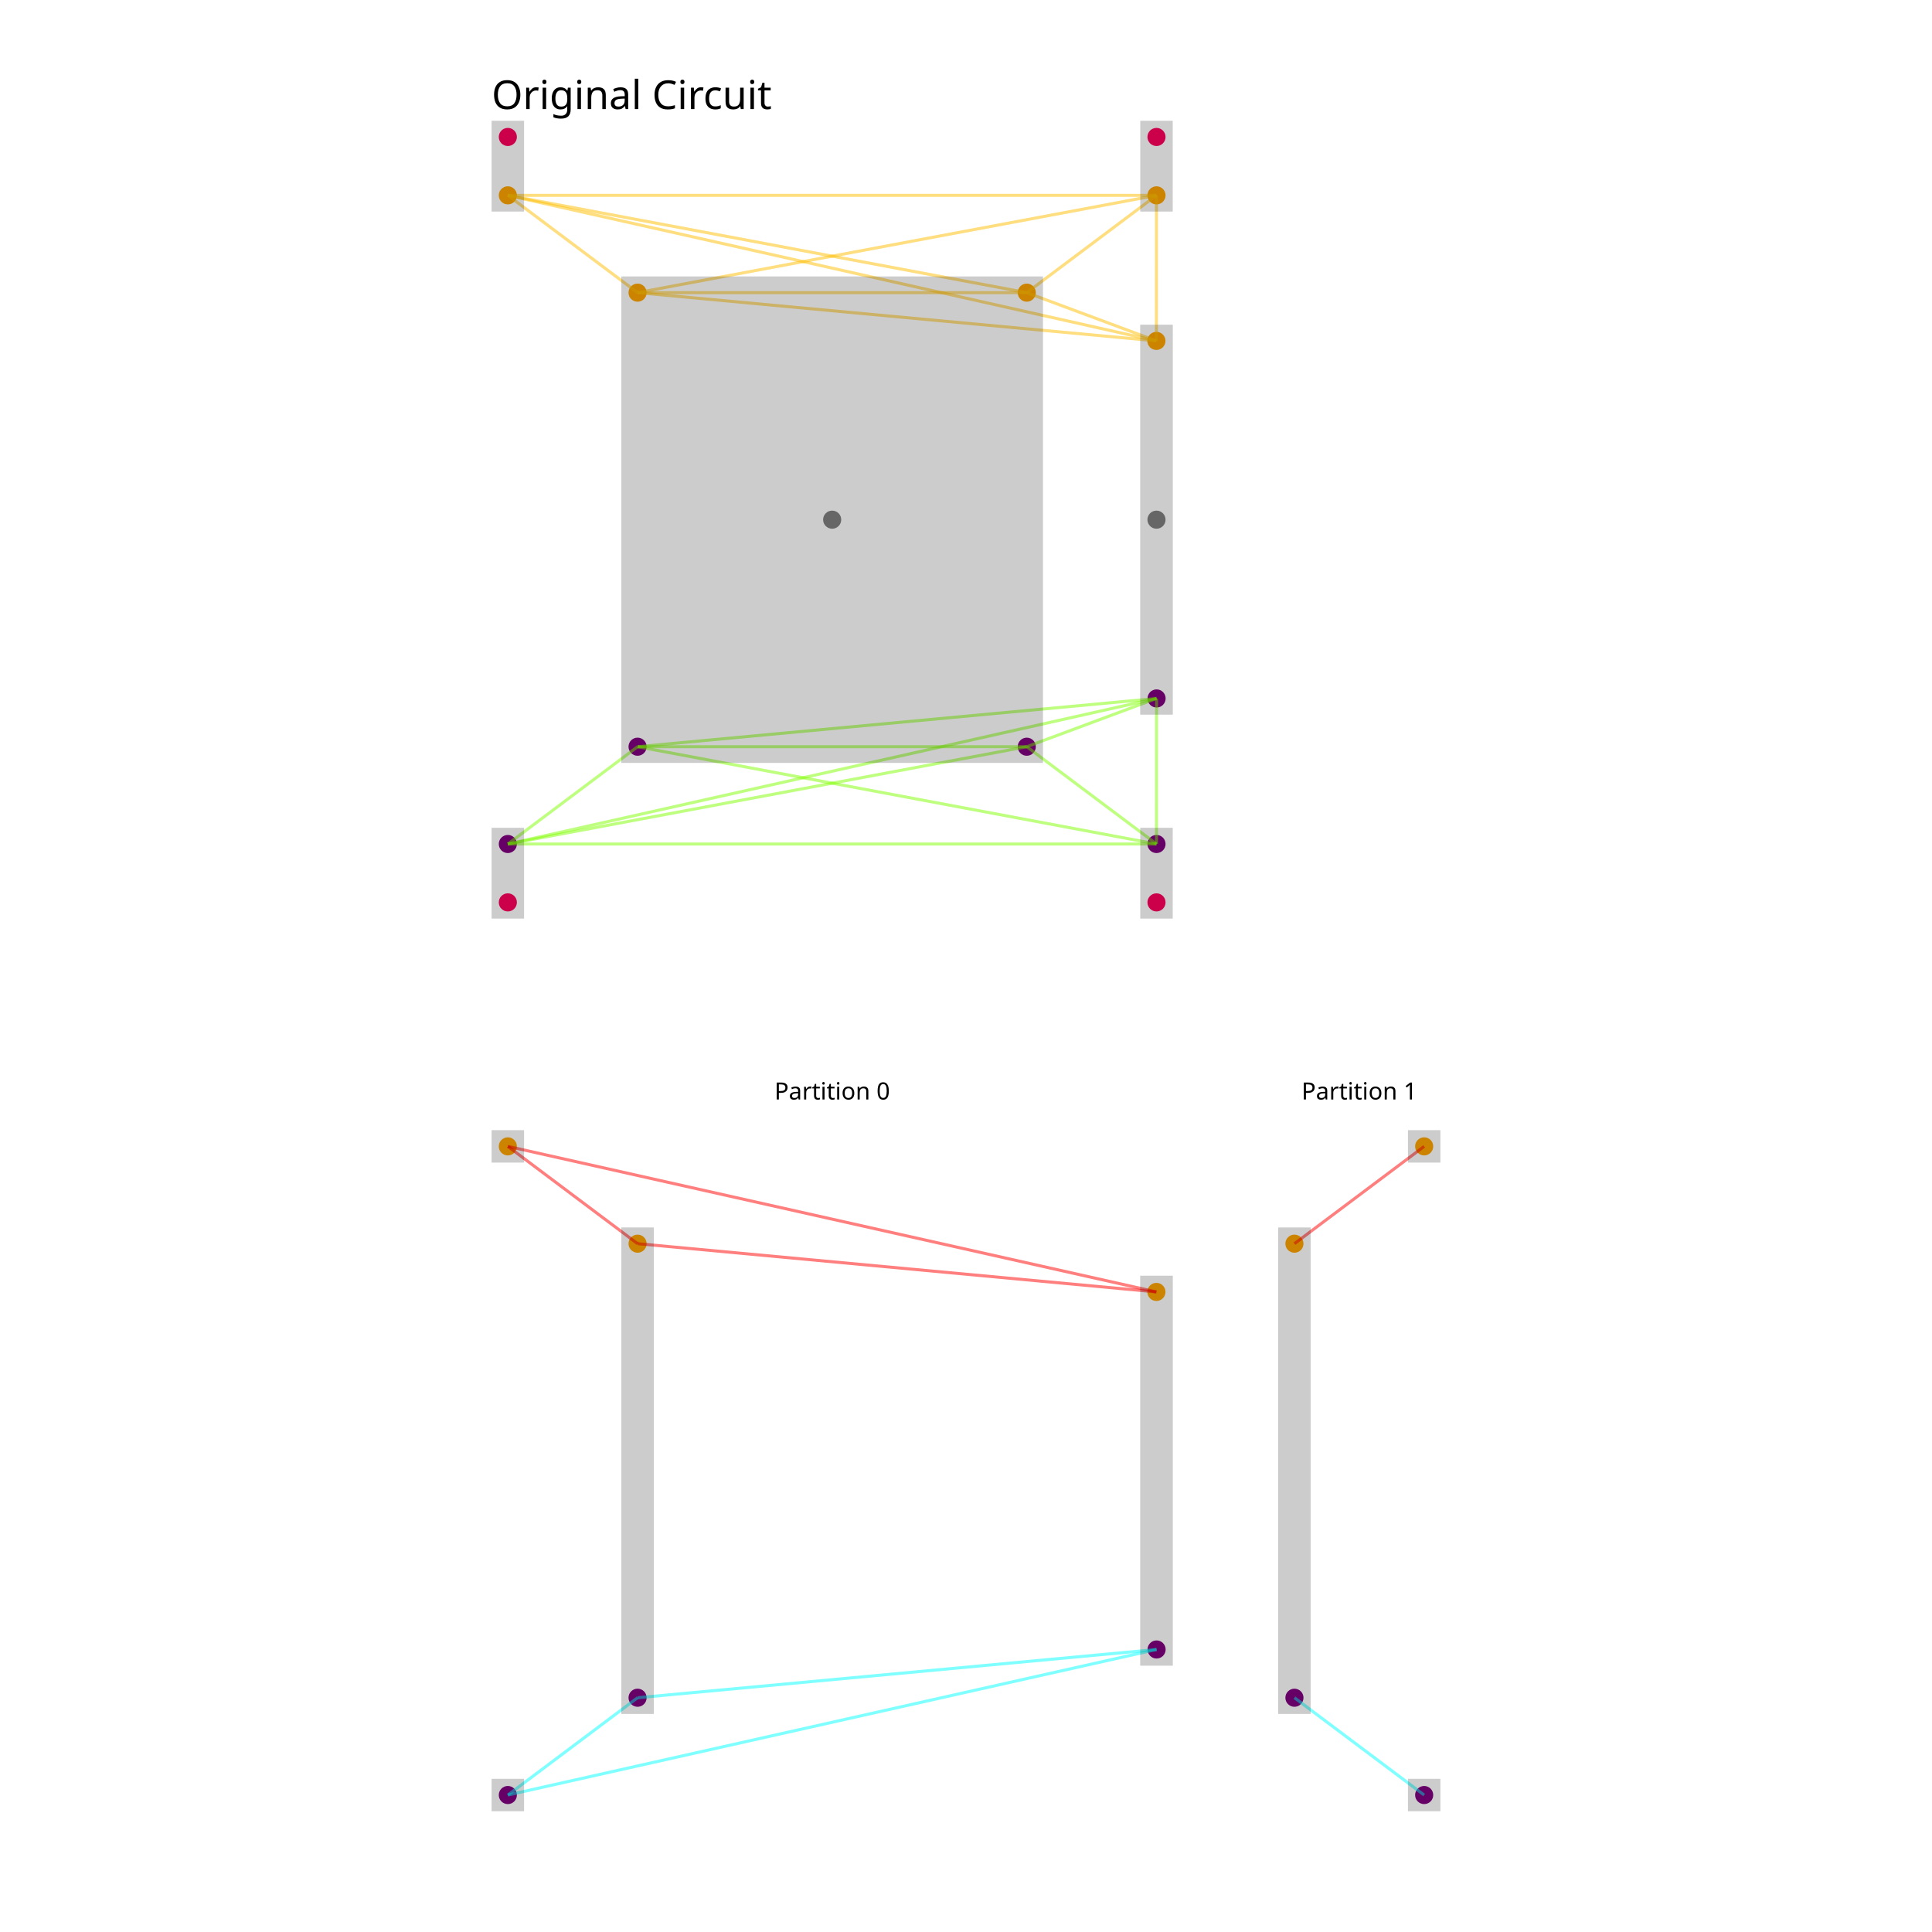
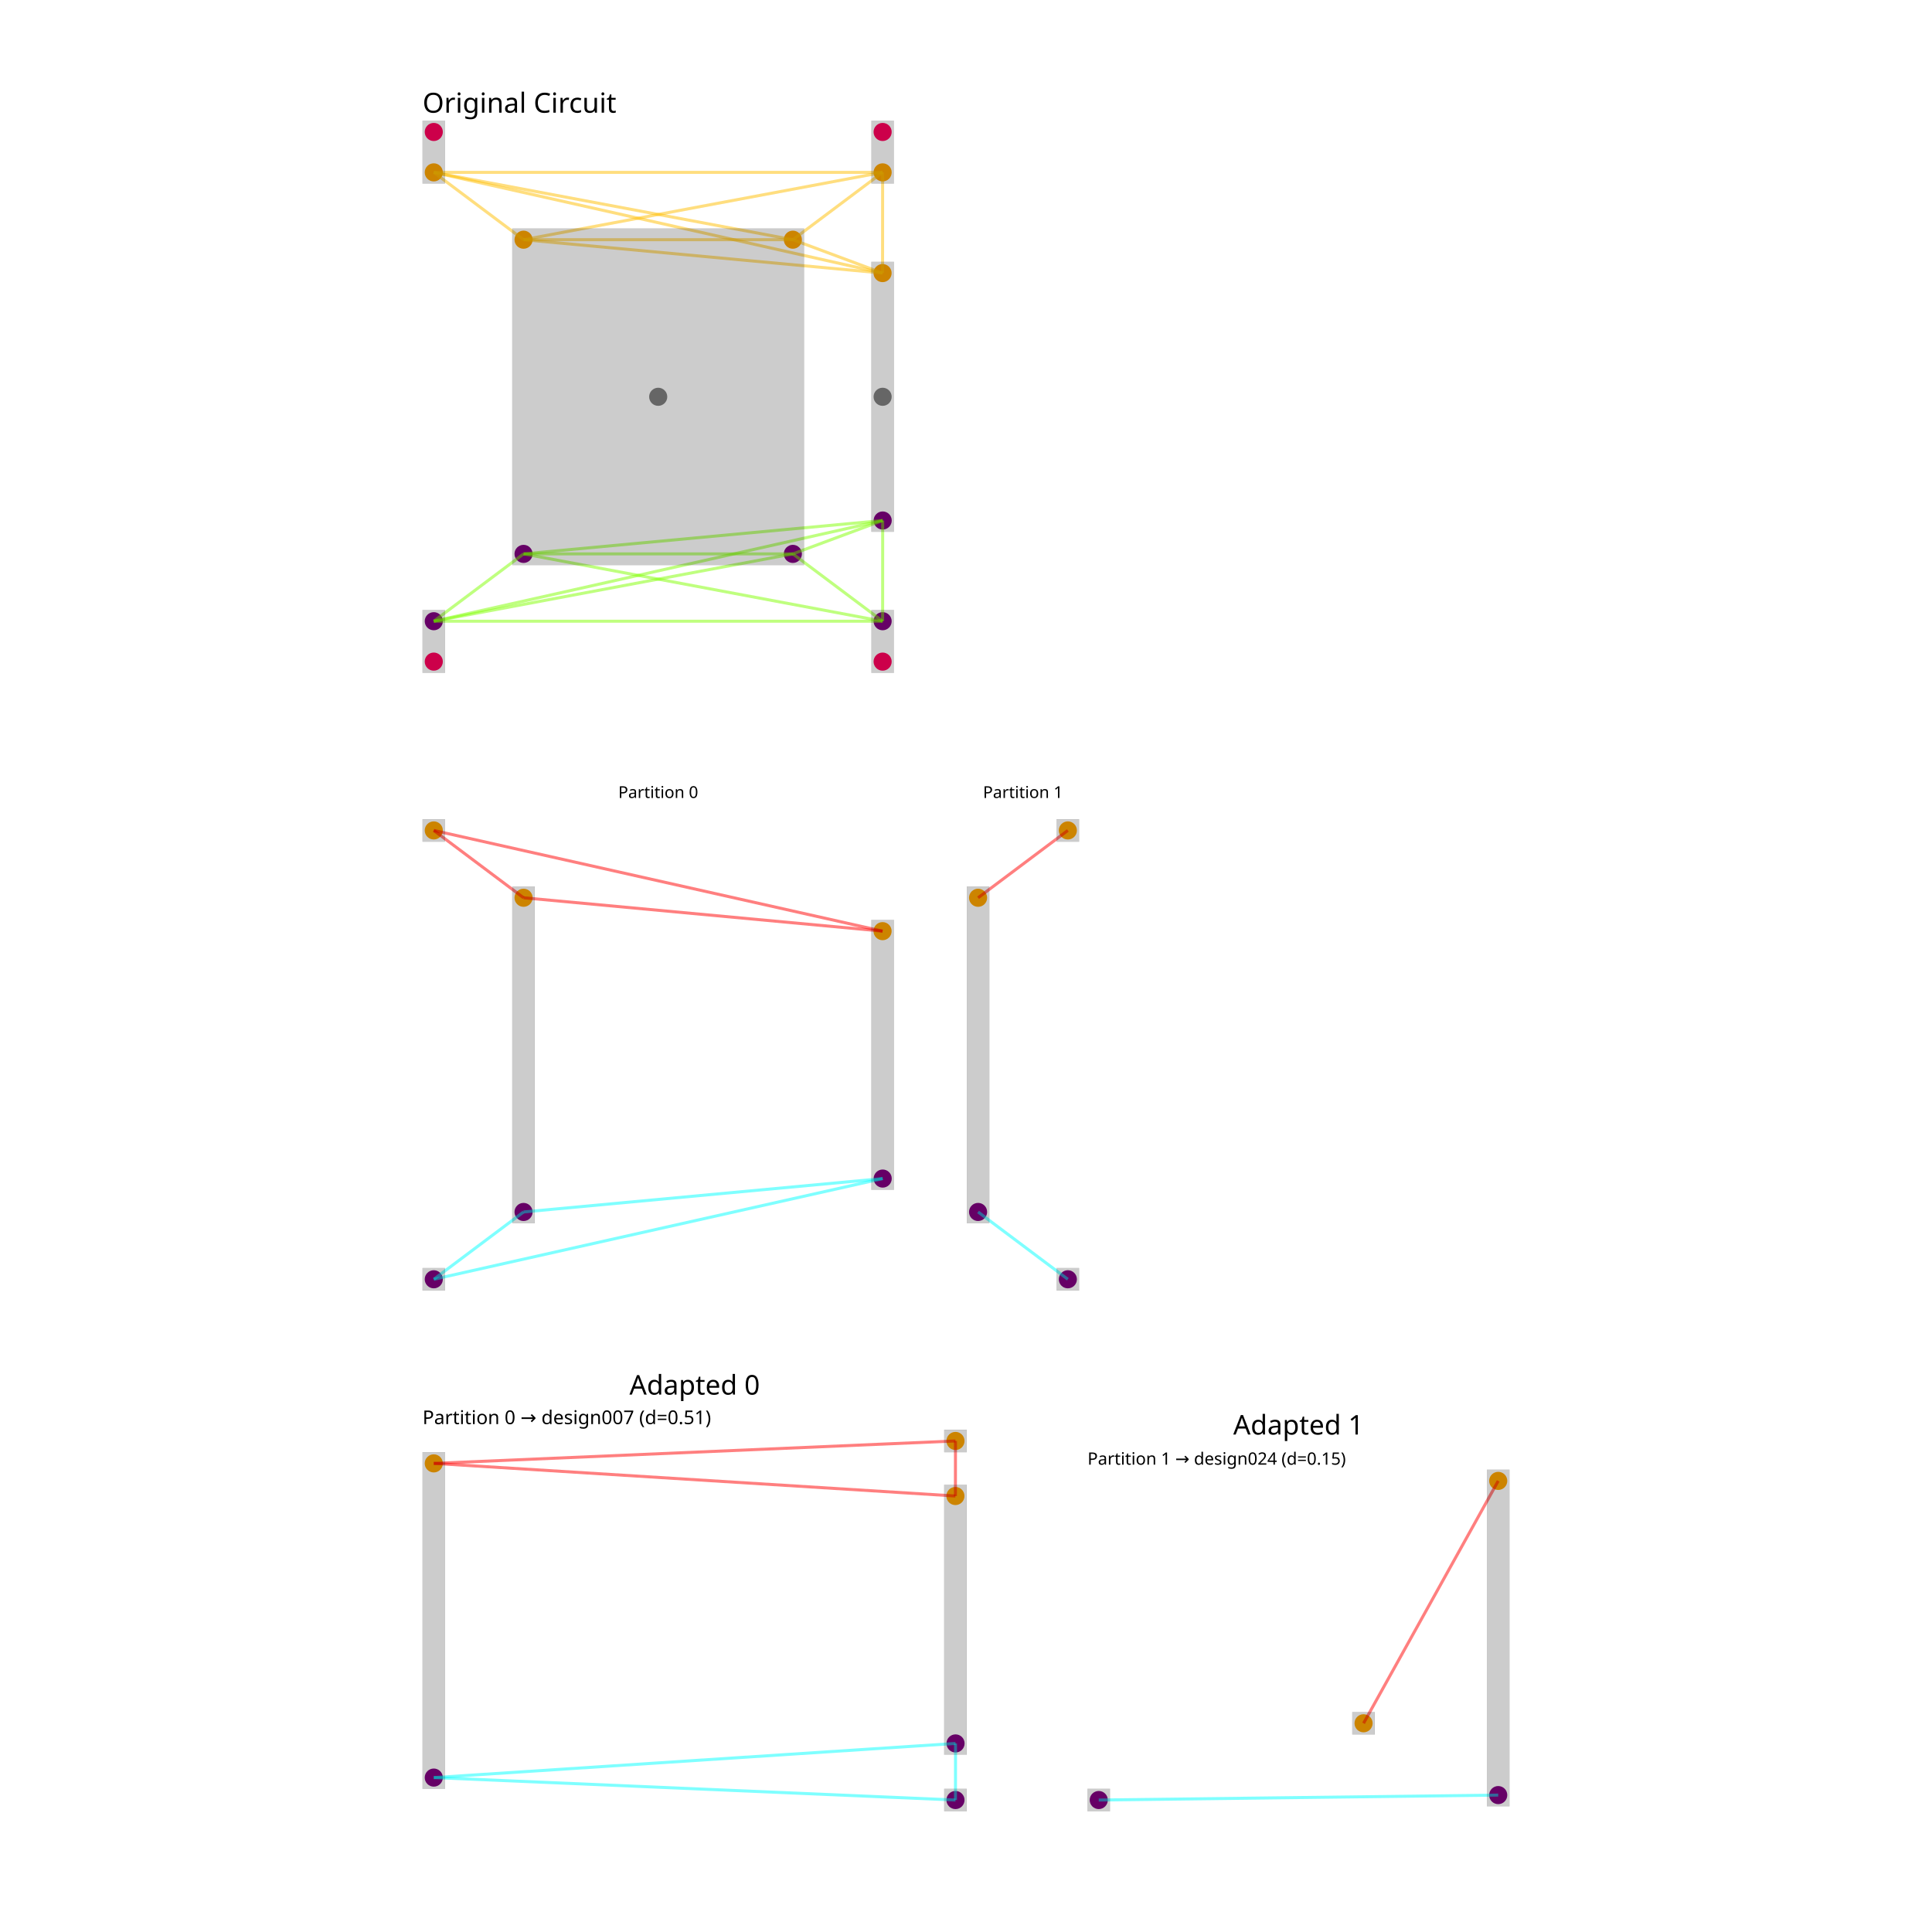
<svg xmlns="http://www.w3.org/2000/svg" width="640" height="640" viewBox="0 0 640 640">
  <rect width="100%" height="100%" fill="white" />
  <g>
-     <circle data-type="point" data-label="U1_center component_center center_schematic_component_0" data-x="0" data-y="0" cx="275.665" cy="172.15" r="3" fill="gray" />
-   </g>
-   <g>
-     <circle data-type="point" data-label="U1_pin1 vcc unnamedsubcircuit12_connectivity_net0" data-x="-0.6000000000000001" data-y="0.7" cx="211.202" cy="96.943" r="3" fill="orange" />
-   </g>
-   <g>
-     <circle data-type="point" data-label="U1_pin2 gnd unnamedsubcircuit12_connectivity_net1" data-x="-0.6000000000000001" data-y="-0.7" cx="211.202" cy="247.357" r="3" fill="purple" />
-   </g>
-   <g>
-     <circle data-type="point" data-label="U1_pin3 vcc unnamedsubcircuit12_connectivity_net0" data-x="0.6000000000000001" data-y="0.7" cx="340.128" cy="96.943" r="3" fill="orange" />
-   </g>
-   <g>
-     <circle data-type="point" data-label="U1_pin4 gnd unnamedsubcircuit12_connectivity_net1" data-x="0.6000000000000001" data-y="-0.7" cx="340.128" cy="247.357" r="3" fill="purple" />
-   </g>
-   <g>
-     <circle data-type="point" data-label="C1_center component_center center_schematic_component_1" data-x="1" data-y="0" cx="383.104" cy="172.15" r="3" fill="gray" />
-   </g>
-   <g>
-     <circle data-type="point" data-label="C1_pin1 vcc unnamedsubcircuit12_connectivity_net0" data-x="0.9997266500000004" data-y="0.5512093000000002" cx="383.074" cy="112.928" r="3" fill="orange" />
-   </g>
-   <g>
-     <circle data-type="point" data-label="C1_pin2 gnd unnamedsubcircuit12_connectivity_net1" data-x="1.0002733499999996" data-y="-0.5512093000000002" cx="383.133" cy="231.371" r="3" fill="purple" />
-   </g>
-   <g>
-     <circle data-type="point" data-label="NL1_pin vcc unnamedsubcircuit12_connectivity_net0" data-x="-1" data-y="1" cx="168.226" cy="64.711" r="3" fill="orange" />
-   </g>
-   <g>
-     <circle data-type="point" data-label="NL1_center netlabel_center schematic_net_label_0_center" data-x="-1" data-y="1.18" cx="168.226" cy="45.372" r="3" fill="hsl(338.4, 100%, 50%, 1)" />
-   </g>
-   <g>
-     <circle data-type="point" data-label="NL2_pin gnd unnamedsubcircuit12_connectivity_net1" data-x="-1" data-y="-1" cx="168.226" cy="279.588" r="3" fill="purple" />
-   </g>
-   <g>
-     <circle data-type="point" data-label="NL2_center netlabel_center schematic_net_label_1_center" data-x="-1" data-y="-1.18" cx="168.226" cy="298.927" r="3" fill="hsl(338.4, 100%, 50%, 1)" />
-   </g>
-   <g>
-     <circle data-type="point" data-label="NL3_pin vcc unnamedsubcircuit12_connectivity_net0" data-x="1" data-y="1" cx="383.104" cy="64.711" r="3" fill="orange" />
-   </g>
-   <g>
-     <circle data-type="point" data-label="NL3_center netlabel_center schematic_net_label_2_center" data-x="1" data-y="1.18" cx="383.104" cy="45.372" r="3" fill="hsl(338.4, 100%, 50%, 1)" />
-   </g>
-   <g>
-     <circle data-type="point" data-label="NL4_pin gnd unnamedsubcircuit12_connectivity_net1" data-x="1" data-y="-1" cx="383.104" cy="279.588" r="3" fill="purple" />
-   </g>
-   <g>
-     <circle data-type="point" data-label="NL4_center netlabel_center schematic_net_label_3_center" data-x="1" data-y="-1.18" cx="383.104" cy="298.927" r="3" fill="hsl(338.4, 100%, 50%, 1)" />
-   </g>
-   <g>
-     <circle data-type="point" data-label="U1_pin1 vcc unnamedsubcircuit12_connectivity_net0" data-x="-0.6000000000000001" data-y="-2.232274273964843" cx="211.202" cy="411.982" r="3" fill="orange" />
-   </g>
-   <g>
-     <circle data-type="point" data-label="U1_pin2 gnd unnamedsubcircuit12_connectivity_net1" data-x="-0.6000000000000001" data-y="-3.6322742739648435" cx="211.202" cy="562.396" r="3" fill="purple" />
-   </g>
-   <g>
-     <circle data-type="point" data-label="C1_pin1 vcc unnamedsubcircuit12_connectivity_net0" data-x="0.9997266500000004" data-y="-2.3810649739648433" cx="383.074" cy="427.968" r="3" fill="orange" />
-   </g>
-   <g>
-     <circle data-type="point" data-label="C1_pin2 gnd unnamedsubcircuit12_connectivity_net1" data-x="1.0002733499999996" data-y="-3.4834835739648433" cx="383.133" cy="546.411" r="3" fill="purple" />
-   </g>
-   <g>
-     <circle data-type="point" data-label="NL1_pin vcc unnamedsubcircuit12_connectivity_net0" data-x="-1" data-y="-1.9322742739648433" cx="168.226" cy="379.751" r="3" fill="orange" />
-   </g>
-   <g>
-     <circle data-type="point" data-label="NL2_pin gnd unnamedsubcircuit12_connectivity_net1" data-x="-1" data-y="-3.9322742739648433" cx="168.226" cy="594.628" r="3" fill="purple" />
-   </g>
-   <g>
-     <circle data-type="point" data-label="U1_pin3 vcc unnamedsubcircuit12_connectivity_net0" data-x="1.4253075187499997" data-y="-2.232274273964843" cx="428.798" cy="411.982" r="3" fill="orange" />
-   </g>
-   <g>
-     <circle data-type="point" data-label="U1_pin4 gnd unnamedsubcircuit12_connectivity_net1" data-x="1.4253075187499997" data-y="-3.6322742739648435" cx="428.798" cy="562.396" r="3" fill="purple" />
-   </g>
-   <g>
-     <circle data-type="point" data-label="NL3_pin vcc unnamedsubcircuit12_connectivity_net0" data-x="1.8253075187499996" data-y="-1.9322742739648433" cx="471.774" cy="379.751" r="3" fill="orange" />
-   </g>
-   <g>
-     <circle data-type="point" data-label="NL4_pin gnd unnamedsubcircuit12_connectivity_net1" data-x="1.8253075187499996" data-y="-3.9322742739648433" cx="471.774" cy="594.628" r="3" fill="purple" />
-   </g>
-   <g>
-     <polyline data-points="-0.6000000000000001,0.7 0.6000000000000001,0.7" data-type="line" data-label="" points="211.202,96.943 340.128,96.943" fill="none" stroke="hsl(45, 100%, 50%, 0.5)" stroke-width="1" />
-   </g>
-   <g>
-     <polyline data-points="-0.6000000000000001,0.7 0.9997266500000004,0.5512093000000002" data-type="line" data-label="" points="211.202,96.943 383.074,112.928" fill="none" stroke="hsl(45, 100%, 50%, 0.5)" stroke-width="1" />
-   </g>
-   <g>
-     <polyline data-points="-0.6000000000000001,0.7 -1,1" data-type="line" data-label="" points="211.202,96.943 168.226,64.711" fill="none" stroke="hsl(45, 100%, 50%, 0.5)" stroke-width="1" />
-   </g>
-   <g>
-     <polyline data-points="-0.6000000000000001,0.7 1,1" data-type="line" data-label="" points="211.202,96.943 383.104,64.711" fill="none" stroke="hsl(45, 100%, 50%, 0.5)" stroke-width="1" />
-   </g>
-   <g>
-     <polyline data-points="0.6000000000000001,0.7 0.9997266500000004,0.5512093000000002" data-type="line" data-label="" points="340.128,96.943 383.074,112.928" fill="none" stroke="hsl(45, 100%, 50%, 0.5)" stroke-width="1" />
-   </g>
-   <g>
-     <polyline data-points="0.6000000000000001,0.7 -1,1" data-type="line" data-label="" points="340.128,96.943 168.226,64.711" fill="none" stroke="hsl(45, 100%, 50%, 0.5)" stroke-width="1" />
-   </g>
-   <g>
-     <polyline data-points="0.6000000000000001,0.7 1,1" data-type="line" data-label="" points="340.128,96.943 383.104,64.711" fill="none" stroke="hsl(45, 100%, 50%, 0.5)" stroke-width="1" />
-   </g>
-   <g>
-     <polyline data-points="0.9997266500000004,0.5512093000000002 -1,1" data-type="line" data-label="" points="383.074,112.928 168.226,64.711" fill="none" stroke="hsl(45, 100%, 50%, 0.5)" stroke-width="1" />
-   </g>
-   <g>
-     <polyline data-points="0.9997266500000004,0.5512093000000002 1,1" data-type="line" data-label="" points="383.074,112.928 383.104,64.711" fill="none" stroke="hsl(45, 100%, 50%, 0.5)" stroke-width="1" />
-   </g>
-   <g>
-     <polyline data-points="-1,1 1,1" data-type="line" data-label="" points="168.226,64.711 383.104,64.711" fill="none" stroke="hsl(45, 100%, 50%, 0.5)" stroke-width="1" />
-   </g>
-   <g>
-     <polyline data-points="-0.6000000000000001,-0.7 0.6000000000000001,-0.7" data-type="line" data-label="" points="211.202,247.357 340.128,247.357" fill="none" stroke="hsl(90, 100%, 50%, 0.5)" stroke-width="1" />
-   </g>
-   <g>
-     <polyline data-points="-0.6000000000000001,-0.7 1.0002733499999996,-0.5512093000000002" data-type="line" data-label="" points="211.202,247.357 383.133,231.371" fill="none" stroke="hsl(90, 100%, 50%, 0.5)" stroke-width="1" />
-   </g>
-   <g>
-     <polyline data-points="-0.6000000000000001,-0.7 -1,-1" data-type="line" data-label="" points="211.202,247.357 168.226,279.588" fill="none" stroke="hsl(90, 100%, 50%, 0.5)" stroke-width="1" />
-   </g>
-   <g>
-     <polyline data-points="-0.6000000000000001,-0.7 1,-1" data-type="line" data-label="" points="211.202,247.357 383.104,279.588" fill="none" stroke="hsl(90, 100%, 50%, 0.5)" stroke-width="1" />
-   </g>
-   <g>
-     <polyline data-points="0.6000000000000001,-0.7 1.0002733499999996,-0.5512093000000002" data-type="line" data-label="" points="340.128,247.357 383.133,231.371" fill="none" stroke="hsl(90, 100%, 50%, 0.5)" stroke-width="1" />
-   </g>
-   <g>
-     <polyline data-points="0.6000000000000001,-0.7 -1,-1" data-type="line" data-label="" points="340.128,247.357 168.226,279.588" fill="none" stroke="hsl(90, 100%, 50%, 0.5)" stroke-width="1" />
-   </g>
-   <g>
-     <polyline data-points="0.6000000000000001,-0.7 1,-1" data-type="line" data-label="" points="340.128,247.357 383.104,279.588" fill="none" stroke="hsl(90, 100%, 50%, 0.5)" stroke-width="1" />
-   </g>
-   <g>
-     <polyline data-points="1.0002733499999996,-0.5512093000000002 -1,-1" data-type="line" data-label="" points="383.133,231.371 168.226,279.588" fill="none" stroke="hsl(90, 100%, 50%, 0.5)" stroke-width="1" />
-   </g>
-   <g>
-     <polyline data-points="1.0002733499999996,-0.5512093000000002 1,-1" data-type="line" data-label="" points="383.133,231.371 383.104,279.588" fill="none" stroke="hsl(90, 100%, 50%, 0.5)" stroke-width="1" />
-   </g>
-   <g>
-     <polyline data-points="-1,-1 1,-1" data-type="line" data-label="" points="168.226,279.588 383.104,279.588" fill="none" stroke="hsl(90, 100%, 50%, 0.5)" stroke-width="1" />
-   </g>
-   <g>
-     <polyline data-points="-0.6000000000000001,-2.232274273964843 0.9997266500000004,-2.3810649739648433" data-type="line" data-label="" points="211.202,411.982 383.074,427.968" fill="none" stroke="hsl(0, 100%, 50%, 0.5)" stroke-width="1" />
-   </g>
-   <g>
-     <polyline data-points="-0.6000000000000001,-2.232274273964843 -1,-1.9322742739648433" data-type="line" data-label="" points="211.202,411.982 168.226,379.751" fill="none" stroke="hsl(0, 100%, 50%, 0.5)" stroke-width="1" />
-   </g>
-   <g>
-     <polyline data-points="0.9997266500000004,-2.3810649739648433 -1,-1.9322742739648433" data-type="line" data-label="" points="383.074,427.968 168.226,379.751" fill="none" stroke="hsl(0, 100%, 50%, 0.5)" stroke-width="1" />
-   </g>
-   <g>
-     <polyline data-points="-0.6000000000000001,-3.6322742739648435 1.0002733499999996,-3.4834835739648433" data-type="line" data-label="" points="211.202,562.396 383.133,546.411" fill="none" stroke="hsl(180, 100%, 50%, 0.5)" stroke-width="1" />
-   </g>
-   <g>
-     <polyline data-points="-0.6000000000000001,-3.6322742739648435 -1,-3.9322742739648433" data-type="line" data-label="" points="211.202,562.396 168.226,594.628" fill="none" stroke="hsl(180, 100%, 50%, 0.5)" stroke-width="1" />
-   </g>
-   <g>
-     <polyline data-points="1.0002733499999996,-3.4834835739648433 -1,-3.9322742739648433" data-type="line" data-label="" points="383.133,546.411 168.226,594.628" fill="none" stroke="hsl(180, 100%, 50%, 0.5)" stroke-width="1" />
-   </g>
-   <g>
-     <polyline data-points="1.4253075187499997,-2.232274273964843 1.8253075187499996,-1.9322742739648433" data-type="line" data-label="" points="428.798,411.982 471.774,379.751" fill="none" stroke="hsl(0, 100%, 50%, 0.5)" stroke-width="1" />
-   </g>
-   <g>
-     <polyline data-points="1.4253075187499997,-3.6322742739648435 1.8253075187499996,-3.9322742739648433" data-type="line" data-label="" points="428.798,562.396 471.774,594.628" fill="none" stroke="hsl(180, 100%, 50%, 0.5)" stroke-width="1" />
-   </g>
-   <g>
-     <rect data-type="rect" data-label="U1" data-x="0" data-y="0" x="205.83" y="91.571" width="139.67" height="161.158" fill="rgba(0, 0, 0, 0.2)" stroke="black" stroke-width="0.009" />
-   </g>
-   <g>
-     <rect data-type="rect" data-label="C1" data-x="1" data-y="0" x="377.702" y="107.556" width="10.803" height="129.186" fill="rgba(0, 0, 0, 0.2)" stroke="black" stroke-width="0.009" />
-   </g>
-   <g>
-     <rect data-type="rect" data-label="NL1" data-x="-1" data-y="1.0899999999999999" x="162.854" y="40" width="10.744" height="30.083" fill="rgba(0, 0, 0, 0.2)" stroke="black" stroke-width="0.009" />
-   </g>
-   <g>
-     <rect data-type="rect" data-label="NL2" data-x="-1" data-y="-1.0899999999999999" x="162.854" y="274.216" width="10.744" height="30.083" fill="rgba(0, 0, 0, 0.2)" stroke="black" stroke-width="0.009" />
-   </g>
-   <g>
-     <rect data-type="rect" data-label="NL3" data-x="1" data-y="1.0899999999999999" x="377.732" y="40" width="10.744" height="30.083" fill="rgba(0, 0, 0, 0.2)" stroke="black" stroke-width="0.009" />
-   </g>
-   <g>
-     <rect data-type="rect" data-label="NL4" data-x="1" data-y="-1.0899999999999999" x="377.732" y="274.216" width="10.744" height="30.083" fill="rgba(0, 0, 0, 0.2)" stroke="black" stroke-width="0.009" />
-   </g>
-   <g>
-     <rect data-type="rect" data-label="U1" data-x="-0.6000000000000001" data-y="-2.9322742739648433" x="205.83" y="406.61" width="10.744" height="161.158" fill="rgba(0, 0, 0, 0.2)" stroke="black" stroke-width="0.009" />
-   </g>
-   <g>
-     <rect data-type="rect" data-label="C1" data-x="1" data-y="-2.9322742739648433" x="377.702" y="422.596" width="10.803" height="129.186" fill="rgba(0, 0, 0, 0.2)" stroke="black" stroke-width="0.009" />
-   </g>
-   <g>
-     <rect data-type="rect" data-label="NL1" data-x="-1" data-y="-1.9322742739648433" x="162.854" y="374.379" width="10.744" height="10.744" fill="rgba(0, 0, 0, 0.2)" stroke="black" stroke-width="0.009" />
-   </g>
-   <g>
-     <rect data-type="rect" data-label="NL2" data-x="-1" data-y="-3.9322742739648433" x="162.854" y="589.256" width="10.744" height="10.744" fill="rgba(0, 0, 0, 0.2)" stroke="black" stroke-width="0.009" />
-   </g>
-   <g>
-     <rect data-type="rect" data-label="U1" data-x="1.4253075187499997" data-y="-2.9322742739648433" x="423.426" y="406.61" width="10.744" height="161.158" fill="rgba(0, 0, 0, 0.2)" stroke="black" stroke-width="0.009" />
-   </g>
-   <g>
-     <rect data-type="rect" data-label="NL3" data-x="1.8253075187499996" data-y="-1.9322742739648433" x="466.402" y="374.379" width="10.744" height="10.744" fill="rgba(0, 0, 0, 0.2)" stroke="black" stroke-width="0.009" />
-   </g>
-   <g>
-     <rect data-type="rect" data-label="NL4" data-x="1.8253075187499996" data-y="-3.9322742739648433" x="466.402" y="589.256" width="10.744" height="10.744" fill="rgba(0, 0, 0, 0.2)" stroke="black" stroke-width="0.009" />
-   </g>
-   <text data-type="text" data-label="Original Circuit" data-x="-1.05" data-y="1.2299999999999998" x="162.854" y="40" fill="black" font-size="13.215" font-family="sans-serif" text-anchor="start" dominant-baseline="text-after-edge">Original Circuit</text>
-   <text data-type="text" data-label="Partition 0" data-x="0.00013667499999980848" data-y="-1.8091415859960933" x="275.68" y="366.521" fill="black" font-size="7.857" font-family="sans-serif" text-anchor="middle" dominant-baseline="text-after-edge">Partition 0</text>
-   <text data-type="text" data-label="Partition 1" data-x="1.6253075187499997" data-y="-1.8091415859960933" x="450.286" y="366.521" fill="black" font-size="7.857" font-family="sans-serif" text-anchor="middle" dominant-baseline="text-after-edge">Partition 1</text>
+     <circle data-type="point" data-label="U1_center component_center center_schematic_component_0" data-x="0" data-y="0" cx="218.039" cy="131.442" r="3" fill="gray" />
+   </g>
+   <g>
+     <circle data-type="point" data-label="U1_pin1 vcc unnamedsubcircuit12_connectivity_net0" data-x="-0.6000000000000001" data-y="0.7" cx="173.433" cy="79.402" r="3" fill="orange" />
+   </g>
+   <g>
+     <circle data-type="point" data-label="U1_pin2 gnd unnamedsubcircuit12_connectivity_net1" data-x="-0.6000000000000001" data-y="-0.7" cx="173.433" cy="183.483" r="3" fill="purple" />
+   </g>
+   <g>
+     <circle data-type="point" data-label="U1_pin3 vcc unnamedsubcircuit12_connectivity_net0" data-x="0.6000000000000001" data-y="0.7" cx="262.645" cy="79.402" r="3" fill="orange" />
+   </g>
+   <g>
+     <circle data-type="point" data-label="U1_pin4 gnd unnamedsubcircuit12_connectivity_net1" data-x="0.6000000000000001" data-y="-0.7" cx="262.645" cy="183.483" r="3" fill="purple" />
+   </g>
+   <g>
+     <circle data-type="point" data-label="C1_center component_center center_schematic_component_1" data-x="1" data-y="0" cx="292.382" cy="131.442" r="3" fill="gray" />
+   </g>
+   <g>
+     <circle data-type="point" data-label="C1_pin1 vcc unnamedsubcircuit12_connectivity_net0" data-x="0.9997266500000004" data-y="0.5512093000000002" cx="292.361" cy="90.464" r="3" fill="orange" />
+   </g>
+   <g>
+     <circle data-type="point" data-label="C1_pin2 gnd unnamedsubcircuit12_connectivity_net1" data-x="1.0002733499999996" data-y="-0.5512093000000002" cx="292.402" cy="172.421" r="3" fill="purple" />
+   </g>
+   <g>
+     <circle data-type="point" data-label="NL1_pin vcc unnamedsubcircuit12_connectivity_net0" data-x="-1" data-y="1" cx="143.695" cy="57.099" r="3" fill="orange" />
+   </g>
+   <g>
+     <circle data-type="point" data-label="NL1_center netlabel_center schematic_net_label_0_center" data-x="-1" data-y="1.18" cx="143.695" cy="43.717" r="3" fill="hsl(338.4, 100%, 50%, 1)" />
+   </g>
+   <g>
+     <circle data-type="point" data-label="NL2_pin gnd unnamedsubcircuit12_connectivity_net1" data-x="-1" data-y="-1" cx="143.695" cy="205.786" r="3" fill="purple" />
+   </g>
+   <g>
+     <circle data-type="point" data-label="NL2_center netlabel_center schematic_net_label_1_center" data-x="-1" data-y="-1.18" cx="143.695" cy="219.167" r="3" fill="hsl(338.4, 100%, 50%, 1)" />
+   </g>
+   <g>
+     <circle data-type="point" data-label="NL3_pin vcc unnamedsubcircuit12_connectivity_net0" data-x="1" data-y="1" cx="292.382" cy="57.099" r="3" fill="orange" />
+   </g>
+   <g>
+     <circle data-type="point" data-label="NL3_center netlabel_center schematic_net_label_2_center" data-x="1" data-y="1.18" cx="292.382" cy="43.717" r="3" fill="hsl(338.4, 100%, 50%, 1)" />
+   </g>
+   <g>
+     <circle data-type="point" data-label="NL4_pin gnd unnamedsubcircuit12_connectivity_net1" data-x="1" data-y="-1" cx="292.382" cy="205.786" r="3" fill="purple" />
+   </g>
+   <g>
+     <circle data-type="point" data-label="NL4_center netlabel_center schematic_net_label_3_center" data-x="1" data-y="-1.18" cx="292.382" cy="219.167" r="3" fill="hsl(338.4, 100%, 50%, 1)" />
+   </g>
+   <g>
+     <circle data-type="point" data-label="U1_pin1 vcc unnamedsubcircuit12_connectivity_net0" data-x="-0.6000000000000001" data-y="-2.232274273964843" cx="173.433" cy="297.397" r="3" fill="orange" />
+   </g>
+   <g>
+     <circle data-type="point" data-label="U1_pin2 gnd unnamedsubcircuit12_connectivity_net1" data-x="-0.6000000000000001" data-y="-3.6322742739648435" cx="173.433" cy="401.477" r="3" fill="purple" />
+   </g>
+   <g>
+     <circle data-type="point" data-label="C1_pin1 vcc unnamedsubcircuit12_connectivity_net0" data-x="0.9997266500000004" data-y="-2.3810649739648433" cx="292.361" cy="308.458" r="3" fill="orange" />
+   </g>
+   <g>
+     <circle data-type="point" data-label="C1_pin2 gnd unnamedsubcircuit12_connectivity_net1" data-x="1.0002733499999996" data-y="-3.4834835739648433" cx="292.402" cy="390.416" r="3" fill="purple" />
+   </g>
+   <g>
+     <circle data-type="point" data-label="NL1_pin vcc unnamedsubcircuit12_connectivity_net0" data-x="-1" data-y="-1.9322742739648433" cx="143.695" cy="275.094" r="3" fill="orange" />
+   </g>
+   <g>
+     <circle data-type="point" data-label="NL2_pin gnd unnamedsubcircuit12_connectivity_net1" data-x="-1" data-y="-3.9322742739648433" cx="143.695" cy="423.78" r="3" fill="purple" />
+   </g>
+   <g>
+     <circle data-type="point" data-label="U1_pin3 vcc unnamedsubcircuit12_connectivity_net0" data-x="1.4253075187499997" data-y="-2.232274273964843" cx="324.001" cy="297.397" r="3" fill="orange" />
+   </g>
+   <g>
+     <circle data-type="point" data-label="U1_pin4 gnd unnamedsubcircuit12_connectivity_net1" data-x="1.4253075187499997" data-y="-3.6322742739648435" cx="324.001" cy="401.477" r="3" fill="purple" />
+   </g>
+   <g>
+     <circle data-type="point" data-label="NL3_pin vcc unnamedsubcircuit12_connectivity_net0" data-x="1.8253075187499996" data-y="-1.9322742739648433" cx="353.738" cy="275.094" r="3" fill="orange" />
+   </g>
+   <g>
+     <circle data-type="point" data-label="NL4_pin gnd unnamedsubcircuit12_connectivity_net1" data-x="1.8253075187499996" data-y="-3.9322742739648433" cx="353.738" cy="423.78" r="3" fill="purple" />
+   </g>
+   <g>
+     <circle data-type="point" data-label="U1_pin1 vcc unnamedsubcircuit12_connectivity_net0" data-x="-1" data-y="-4.75262497583748" cx="143.695" cy="484.768" r="3" fill="orange" />
+   </g>
+   <g>
+     <circle data-type="point" data-label="U1_pin2 gnd unnamedsubcircuit12_connectivity_net1" data-x="-1" data-y="-6.1526249758374805" cx="143.695" cy="588.849" r="3" fill="purple" />
+   </g>
+   <g>
+     <circle data-type="point" data-label="C1_pin1 vcc unnamedsubcircuit12_connectivity_net0" data-x="1.3243339993080436" data-y="-4.897972381191588" cx="316.494" cy="495.574" r="3" fill="orange" />
+   </g>
+   <g>
+     <circle data-type="point" data-label="C1_pin2 gnd unnamedsubcircuit12_connectivity_net1" data-x="1.3248806993080429" data-y="-6.000390981191588" cx="316.535" cy="577.531" r="3" fill="purple" />
+   </g>
+   <g>
+     <circle data-type="point" data-label="NL1_pin vcc unnamedsubcircuit12_connectivity_net0" data-x="1.3246073493080432" data-y="-4.6526249758374805" cx="316.514" cy="477.334" r="3" fill="orange" />
+   </g>
+   <g>
+     <circle data-type="point" data-label="NL2_pin gnd unnamedsubcircuit12_connectivity_net1" data-x="1.3246073493080432" data-y="-6.25262497583748" cx="316.514" cy="596.283" r="3" fill="purple" />
+   </g>
+   <g>
+     <circle data-type="point" data-label="NL4_pin gnd unnamedsubcircuit12_connectivity_net1" data-x="1.9629907867215484" data-y="-6.252624975837481" cx="363.974" cy="596.283" r="3" fill="purple" />
+   </g>
+   <g>
+     <circle data-type="point" data-label="U1_pin3 vcc unnamedsubcircuit12_connectivity_net0" data-x="3.7429907867215486" data-y="-4.83062497583748" cx="496.305" cy="490.567" r="3" fill="orange" />
+   </g>
+   <g>
+     <circle data-type="point" data-label="U1_pin4 gnd unnamedsubcircuit12_connectivity_net1" data-x="3.7429907867215486" data-y="-6.230624975837481" cx="496.305" cy="594.647" r="3" fill="purple" />
+   </g>
+   <g>
+     <circle data-type="point" data-label="NL3_pin vcc unnamedsubcircuit12_connectivity_net0" data-x="3.142990786721548" data-y="-5.9106249758374805" cx="451.699" cy="570.857" r="3" fill="orange" />
+   </g>
+   <g>
+     <polyline data-points="-0.6000000000000001,0.7 0.6000000000000001,0.7" data-type="line" data-label="" points="173.433,79.402 262.645,79.402" fill="none" stroke="hsl(45, 100%, 50%, 0.5)" stroke-width="1" />
+   </g>
+   <g>
+     <polyline data-points="-0.6000000000000001,0.7 0.9997266500000004,0.5512093000000002" data-type="line" data-label="" points="173.433,79.402 292.361,90.464" fill="none" stroke="hsl(45, 100%, 50%, 0.5)" stroke-width="1" />
+   </g>
+   <g>
+     <polyline data-points="-0.6000000000000001,0.7 -1,1" data-type="line" data-label="" points="173.433,79.402 143.695,57.099" fill="none" stroke="hsl(45, 100%, 50%, 0.5)" stroke-width="1" />
+   </g>
+   <g>
+     <polyline data-points="-0.6000000000000001,0.7 1,1" data-type="line" data-label="" points="173.433,79.402 292.382,57.099" fill="none" stroke="hsl(45, 100%, 50%, 0.5)" stroke-width="1" />
+   </g>
+   <g>
+     <polyline data-points="0.6000000000000001,0.7 0.9997266500000004,0.5512093000000002" data-type="line" data-label="" points="262.645,79.402 292.361,90.464" fill="none" stroke="hsl(45, 100%, 50%, 0.5)" stroke-width="1" />
+   </g>
+   <g>
+     <polyline data-points="0.6000000000000001,0.7 -1,1" data-type="line" data-label="" points="262.645,79.402 143.695,57.099" fill="none" stroke="hsl(45, 100%, 50%, 0.5)" stroke-width="1" />
+   </g>
+   <g>
+     <polyline data-points="0.6000000000000001,0.7 1,1" data-type="line" data-label="" points="262.645,79.402 292.382,57.099" fill="none" stroke="hsl(45, 100%, 50%, 0.5)" stroke-width="1" />
+   </g>
+   <g>
+     <polyline data-points="0.9997266500000004,0.5512093000000002 -1,1" data-type="line" data-label="" points="292.361,90.464 143.695,57.099" fill="none" stroke="hsl(45, 100%, 50%, 0.5)" stroke-width="1" />
+   </g>
+   <g>
+     <polyline data-points="0.9997266500000004,0.5512093000000002 1,1" data-type="line" data-label="" points="292.361,90.464 292.382,57.099" fill="none" stroke="hsl(45, 100%, 50%, 0.5)" stroke-width="1" />
+   </g>
+   <g>
+     <polyline data-points="-1,1 1,1" data-type="line" data-label="" points="143.695,57.099 292.382,57.099" fill="none" stroke="hsl(45, 100%, 50%, 0.5)" stroke-width="1" />
+   </g>
+   <g>
+     <polyline data-points="-0.6000000000000001,-0.7 0.6000000000000001,-0.7" data-type="line" data-label="" points="173.433,183.483 262.645,183.483" fill="none" stroke="hsl(90, 100%, 50%, 0.5)" stroke-width="1" />
+   </g>
+   <g>
+     <polyline data-points="-0.6000000000000001,-0.7 1.0002733499999996,-0.5512093000000002" data-type="line" data-label="" points="173.433,183.483 292.402,172.421" fill="none" stroke="hsl(90, 100%, 50%, 0.5)" stroke-width="1" />
+   </g>
+   <g>
+     <polyline data-points="-0.6000000000000001,-0.7 -1,-1" data-type="line" data-label="" points="173.433,183.483 143.695,205.786" fill="none" stroke="hsl(90, 100%, 50%, 0.5)" stroke-width="1" />
+   </g>
+   <g>
+     <polyline data-points="-0.6000000000000001,-0.7 1,-1" data-type="line" data-label="" points="173.433,183.483 292.382,205.786" fill="none" stroke="hsl(90, 100%, 50%, 0.5)" stroke-width="1" />
+   </g>
+   <g>
+     <polyline data-points="0.6000000000000001,-0.7 1.0002733499999996,-0.5512093000000002" data-type="line" data-label="" points="262.645,183.483 292.402,172.421" fill="none" stroke="hsl(90, 100%, 50%, 0.5)" stroke-width="1" />
+   </g>
+   <g>
+     <polyline data-points="0.6000000000000001,-0.7 -1,-1" data-type="line" data-label="" points="262.645,183.483 143.695,205.786" fill="none" stroke="hsl(90, 100%, 50%, 0.5)" stroke-width="1" />
+   </g>
+   <g>
+     <polyline data-points="0.6000000000000001,-0.7 1,-1" data-type="line" data-label="" points="262.645,183.483 292.382,205.786" fill="none" stroke="hsl(90, 100%, 50%, 0.5)" stroke-width="1" />
+   </g>
+   <g>
+     <polyline data-points="1.0002733499999996,-0.5512093000000002 -1,-1" data-type="line" data-label="" points="292.402,172.421 143.695,205.786" fill="none" stroke="hsl(90, 100%, 50%, 0.5)" stroke-width="1" />
+   </g>
+   <g>
+     <polyline data-points="1.0002733499999996,-0.5512093000000002 1,-1" data-type="line" data-label="" points="292.402,172.421 292.382,205.786" fill="none" stroke="hsl(90, 100%, 50%, 0.5)" stroke-width="1" />
+   </g>
+   <g>
+     <polyline data-points="-1,-1 1,-1" data-type="line" data-label="" points="143.695,205.786 292.382,205.786" fill="none" stroke="hsl(90, 100%, 50%, 0.5)" stroke-width="1" />
+   </g>
+   <g>
+     <polyline data-points="-0.6000000000000001,-2.232274273964843 0.9997266500000004,-2.3810649739648433" data-type="line" data-label="" points="173.433,297.397 292.361,308.458" fill="none" stroke="hsl(0, 100%, 50%, 0.5)" stroke-width="1" />
+   </g>
+   <g>
+     <polyline data-points="-0.6000000000000001,-2.232274273964843 -1,-1.9322742739648433" data-type="line" data-label="" points="173.433,297.397 143.695,275.094" fill="none" stroke="hsl(0, 100%, 50%, 0.5)" stroke-width="1" />
+   </g>
+   <g>
+     <polyline data-points="0.9997266500000004,-2.3810649739648433 -1,-1.9322742739648433" data-type="line" data-label="" points="292.361,308.458 143.695,275.094" fill="none" stroke="hsl(0, 100%, 50%, 0.5)" stroke-width="1" />
+   </g>
+   <g>
+     <polyline data-points="-0.6000000000000001,-3.6322742739648435 1.0002733499999996,-3.4834835739648433" data-type="line" data-label="" points="173.433,401.477 292.402,390.416" fill="none" stroke="hsl(180, 100%, 50%, 0.5)" stroke-width="1" />
+   </g>
+   <g>
+     <polyline data-points="-0.6000000000000001,-3.6322742739648435 -1,-3.9322742739648433" data-type="line" data-label="" points="173.433,401.477 143.695,423.78" fill="none" stroke="hsl(180, 100%, 50%, 0.5)" stroke-width="1" />
+   </g>
+   <g>
+     <polyline data-points="1.0002733499999996,-3.4834835739648433 -1,-3.9322742739648433" data-type="line" data-label="" points="292.402,390.416 143.695,423.78" fill="none" stroke="hsl(180, 100%, 50%, 0.5)" stroke-width="1" />
+   </g>
+   <g>
+     <polyline data-points="1.4253075187499997,-2.232274273964843 1.8253075187499996,-1.9322742739648433" data-type="line" data-label="" points="324.001,297.397 353.738,275.094" fill="none" stroke="hsl(0, 100%, 50%, 0.5)" stroke-width="1" />
+   </g>
+   <g>
+     <polyline data-points="1.4253075187499997,-3.6322742739648435 1.8253075187499996,-3.9322742739648433" data-type="line" data-label="" points="324.001,401.477 353.738,423.78" fill="none" stroke="hsl(180, 100%, 50%, 0.5)" stroke-width="1" />
+   </g>
+   <g>
+     <polyline data-points="-1,-4.75262497583748 1.3243339993080436,-4.897972381191588" data-type="line" data-label="" points="143.695,484.768 316.494,495.574" fill="none" stroke="hsl(0, 100%, 50%, 0.5)" stroke-width="1" />
+   </g>
+   <g>
+     <polyline data-points="-1,-4.75262497583748 1.3246073493080432,-4.6526249758374805" data-type="line" data-label="" points="143.695,484.768 316.514,477.334" fill="none" stroke="hsl(0, 100%, 50%, 0.5)" stroke-width="1" />
+   </g>
+   <g>
+     <polyline data-points="1.3243339993080436,-4.897972381191588 1.3246073493080432,-4.6526249758374805" data-type="line" data-label="" points="316.494,495.574 316.514,477.334" fill="none" stroke="hsl(0, 100%, 50%, 0.5)" stroke-width="1" />
+   </g>
+   <g>
+     <polyline data-points="-1,-6.1526249758374805 1.3248806993080429,-6.000390981191588" data-type="line" data-label="" points="143.695,588.849 316.535,577.531" fill="none" stroke="hsl(180, 100%, 50%, 0.5)" stroke-width="1" />
+   </g>
+   <g>
+     <polyline data-points="-1,-6.1526249758374805 1.3246073493080432,-6.25262497583748" data-type="line" data-label="" points="143.695,588.849 316.514,596.283" fill="none" stroke="hsl(180, 100%, 50%, 0.5)" stroke-width="1" />
+   </g>
+   <g>
+     <polyline data-points="1.3248806993080429,-6.000390981191588 1.3246073493080432,-6.25262497583748" data-type="line" data-label="" points="316.535,577.531 316.514,596.283" fill="none" stroke="hsl(180, 100%, 50%, 0.5)" stroke-width="1" />
+   </g>
+   <g>
+     <polyline data-points="3.7429907867215486,-4.83062497583748 3.142990786721548,-5.9106249758374805" data-type="line" data-label="" points="496.305,490.567 451.699,570.857" fill="none" stroke="hsl(0, 100%, 50%, 0.5)" stroke-width="1" />
+   </g>
+   <g>
+     <polyline data-points="3.7429907867215486,-6.230624975837481 1.9629907867215484,-6.252624975837481" data-type="line" data-label="" points="496.305,594.647 363.974,596.283" fill="none" stroke="hsl(180, 100%, 50%, 0.5)" stroke-width="1" />
+   </g>
+   <g>
+     <rect data-type="rect" data-label="U1" data-x="0" data-y="0" x="169.715" y="75.685" width="96.646" height="111.515" fill="rgba(0, 0, 0, 0.2)" stroke="black" stroke-width="0.013" />
+   </g>
+   <g>
+     <rect data-type="rect" data-label="C1" data-x="1" data-y="0" x="288.644" y="86.746" width="7.475" height="89.392" fill="rgba(0, 0, 0, 0.2)" stroke="black" stroke-width="0.013" />
+   </g>
+   <g>
+     <rect data-type="rect" data-label="NL1" data-x="-1" data-y="1.0899999999999999" x="139.978" y="40" width="7.434" height="20.816" fill="rgba(0, 0, 0, 0.2)" stroke="black" stroke-width="0.013" />
+   </g>
+   <g>
+     <rect data-type="rect" data-label="NL2" data-x="-1" data-y="-1.0899999999999999" x="139.978" y="202.068" width="7.434" height="20.816" fill="rgba(0, 0, 0, 0.2)" stroke="black" stroke-width="0.013" />
+   </g>
+   <g>
+     <rect data-type="rect" data-label="NL3" data-x="1" data-y="1.0899999999999999" x="288.665" y="40" width="7.434" height="20.816" fill="rgba(0, 0, 0, 0.2)" stroke="black" stroke-width="0.013" />
+   </g>
+   <g>
+     <rect data-type="rect" data-label="NL4" data-x="1" data-y="-1.0899999999999999" x="288.665" y="202.068" width="7.434" height="20.816" fill="rgba(0, 0, 0, 0.2)" stroke="black" stroke-width="0.013" />
+   </g>
+   <g>
+     <rect data-type="rect" data-label="U1" data-x="-0.6000000000000001" data-y="-2.9322742739648433" x="169.715" y="293.68" width="7.434" height="111.515" fill="rgba(0, 0, 0, 0.2)" stroke="black" stroke-width="0.013" />
+   </g>
+   <g>
+     <rect data-type="rect" data-label="C1" data-x="1" data-y="-2.9322742739648433" x="288.644" y="304.741" width="7.475" height="89.392" fill="rgba(0, 0, 0, 0.2)" stroke="black" stroke-width="0.013" />
+   </g>
+   <g>
+     <rect data-type="rect" data-label="NL1" data-x="-1" data-y="-1.9322742739648433" x="139.978" y="271.377" width="7.434" height="7.434" fill="rgba(0, 0, 0, 0.2)" stroke="black" stroke-width="0.013" />
+   </g>
+   <g>
+     <rect data-type="rect" data-label="NL2" data-x="-1" data-y="-3.9322742739648433" x="139.978" y="420.063" width="7.434" height="7.434" fill="rgba(0, 0, 0, 0.2)" stroke="black" stroke-width="0.013" />
+   </g>
+   <g>
+     <rect data-type="rect" data-label="U1" data-x="1.4253075187499997" data-y="-2.9322742739648433" x="320.283" y="293.68" width="7.434" height="111.515" fill="rgba(0, 0, 0, 0.2)" stroke="black" stroke-width="0.013" />
+   </g>
+   <g>
+     <rect data-type="rect" data-label="NL3" data-x="1.8253075187499996" data-y="-1.9322742739648433" x="350.021" y="271.377" width="7.434" height="7.434" fill="rgba(0, 0, 0, 0.2)" stroke="black" stroke-width="0.013" />
+   </g>
+   <g>
+     <rect data-type="rect" data-label="NL4" data-x="1.8253075187499996" data-y="-3.9322742739648433" x="350.021" y="420.063" width="7.434" height="7.434" fill="rgba(0, 0, 0, 0.2)" stroke="black" stroke-width="0.013" />
+   </g>
+   <g>
+     <rect data-type="rect" data-label="U1" data-x="-1" data-y="-5.45262497583748" x="139.978" y="481.051" width="7.434" height="111.515" fill="rgba(0, 0, 0, 0.2)" stroke="black" stroke-width="0.013" />
+   </g>
+   <g>
+     <rect data-type="rect" data-label="C1" data-x="1.3246073493080432" data-y="-5.449181681191588" x="312.777" y="491.856" width="7.475" height="89.392" fill="rgba(0, 0, 0, 0.2)" stroke="black" stroke-width="0.013" />
+   </g>
+   <g>
+     <rect data-type="rect" data-label="NL1" data-x="1.3246073493080432" data-y="-4.6526249758374805" x="312.797" y="473.616" width="7.434" height="7.434" fill="rgba(0, 0, 0, 0.2)" stroke="black" stroke-width="0.013" />
+   </g>
+   <g>
+     <rect data-type="rect" data-label="NL2" data-x="1.3246073493080432" data-y="-6.25262497583748" x="312.797" y="592.566" width="7.434" height="7.434" fill="rgba(0, 0, 0, 0.2)" stroke="black" stroke-width="0.013" />
+   </g>
+   <g>
+     <rect data-type="rect" data-label="NL4" data-x="1.9629907867215484" data-y="-6.252624975837481" x="360.257" y="592.566" width="7.434" height="7.434" fill="rgba(0, 0, 0, 0.2)" stroke="black" stroke-width="0.013" />
+   </g>
+   <g>
+     <rect data-type="rect" data-label="U1" data-x="3.7429907867215486" data-y="-5.530624975837481" x="492.588" y="486.85" width="7.434" height="111.515" fill="rgba(0, 0, 0, 0.2)" stroke="black" stroke-width="0.013" />
+   </g>
+   <g>
+     <rect data-type="rect" data-label="NL3" data-x="3.142990786721548" data-y="-5.9106249758374805" x="447.982" y="567.14" width="7.434" height="7.434" fill="rgba(0, 0, 0, 0.2)" stroke="black" stroke-width="0.013" />
+   </g>
+   <text data-type="text" data-label="Original Circuit" data-x="-1.05" data-y="1.2299999999999998" x="139.978" y="40" fill="black" font-size="9.144" font-family="sans-serif" text-anchor="start" dominant-baseline="text-after-edge">Original Circuit</text>
+   <text data-type="text" data-label="Partition 0" data-x="0.00013667499999980848" data-y="-1.8091415859960933" x="218.049" y="265.94" fill="black" font-size="5.437" font-family="sans-serif" text-anchor="middle" dominant-baseline="text-after-edge">Partition 0</text>
+   <text data-type="text" data-label="Partition 1" data-x="1.6253075187499997" data-y="-1.8091415859960933" x="338.869" y="265.94" fill="black" font-size="5.437" font-family="sans-serif" text-anchor="middle" dominant-baseline="text-after-edge">Partition 1</text>
+   <text data-type="text" data-label="Partition 0 → design007  (d=0.51)" data-x="-1.05" data-y="-4.602624975837481" x="139.978" y="473.616" fill="black" font-size="6.319" font-family="sans-serif" text-anchor="start" dominant-baseline="text-after-edge">Partition 0 → design007 (d=0.51)</text>
+   <text data-type="text" data-label="Partition 1 → design024  (d=0.15)" data-x="1.9129907867215485" data-y="-4.780624975837481" x="360.257" y="486.85" fill="black" font-size="5.658" font-family="sans-serif" text-anchor="start" dominant-baseline="text-after-edge">Partition 1 → design024 (d=0.15)</text>
+   <text data-type="text" data-label="Adapted 0" data-x="0.16244034965402143" data-y="-4.481550206169441" x="230.115" y="464.615" fill="black" font-size="9.001" font-family="sans-serif" text-anchor="middle" dominant-baseline="text-after-edge">Adapted 0</text>
+   <text data-type="text" data-label="Adapted 1" data-x="2.8529907867215485" data-y="-4.659550206169442" x="430.139" y="477.848" fill="black" font-size="9.001" font-family="sans-serif" text-anchor="middle" dominant-baseline="text-after-edge">Adapted 1</text>
  <g id="crosshair" style="display: none">
    <line id="crosshair-h" y1="0" y2="640" stroke="#666" stroke-width="0.5" />
    <line id="crosshair-v" x1="0" x2="640" stroke="#666" stroke-width="0.5" />
    <text id="coordinates" font-family="monospace" font-size="12" fill="#666" />
  </g>
</svg>
